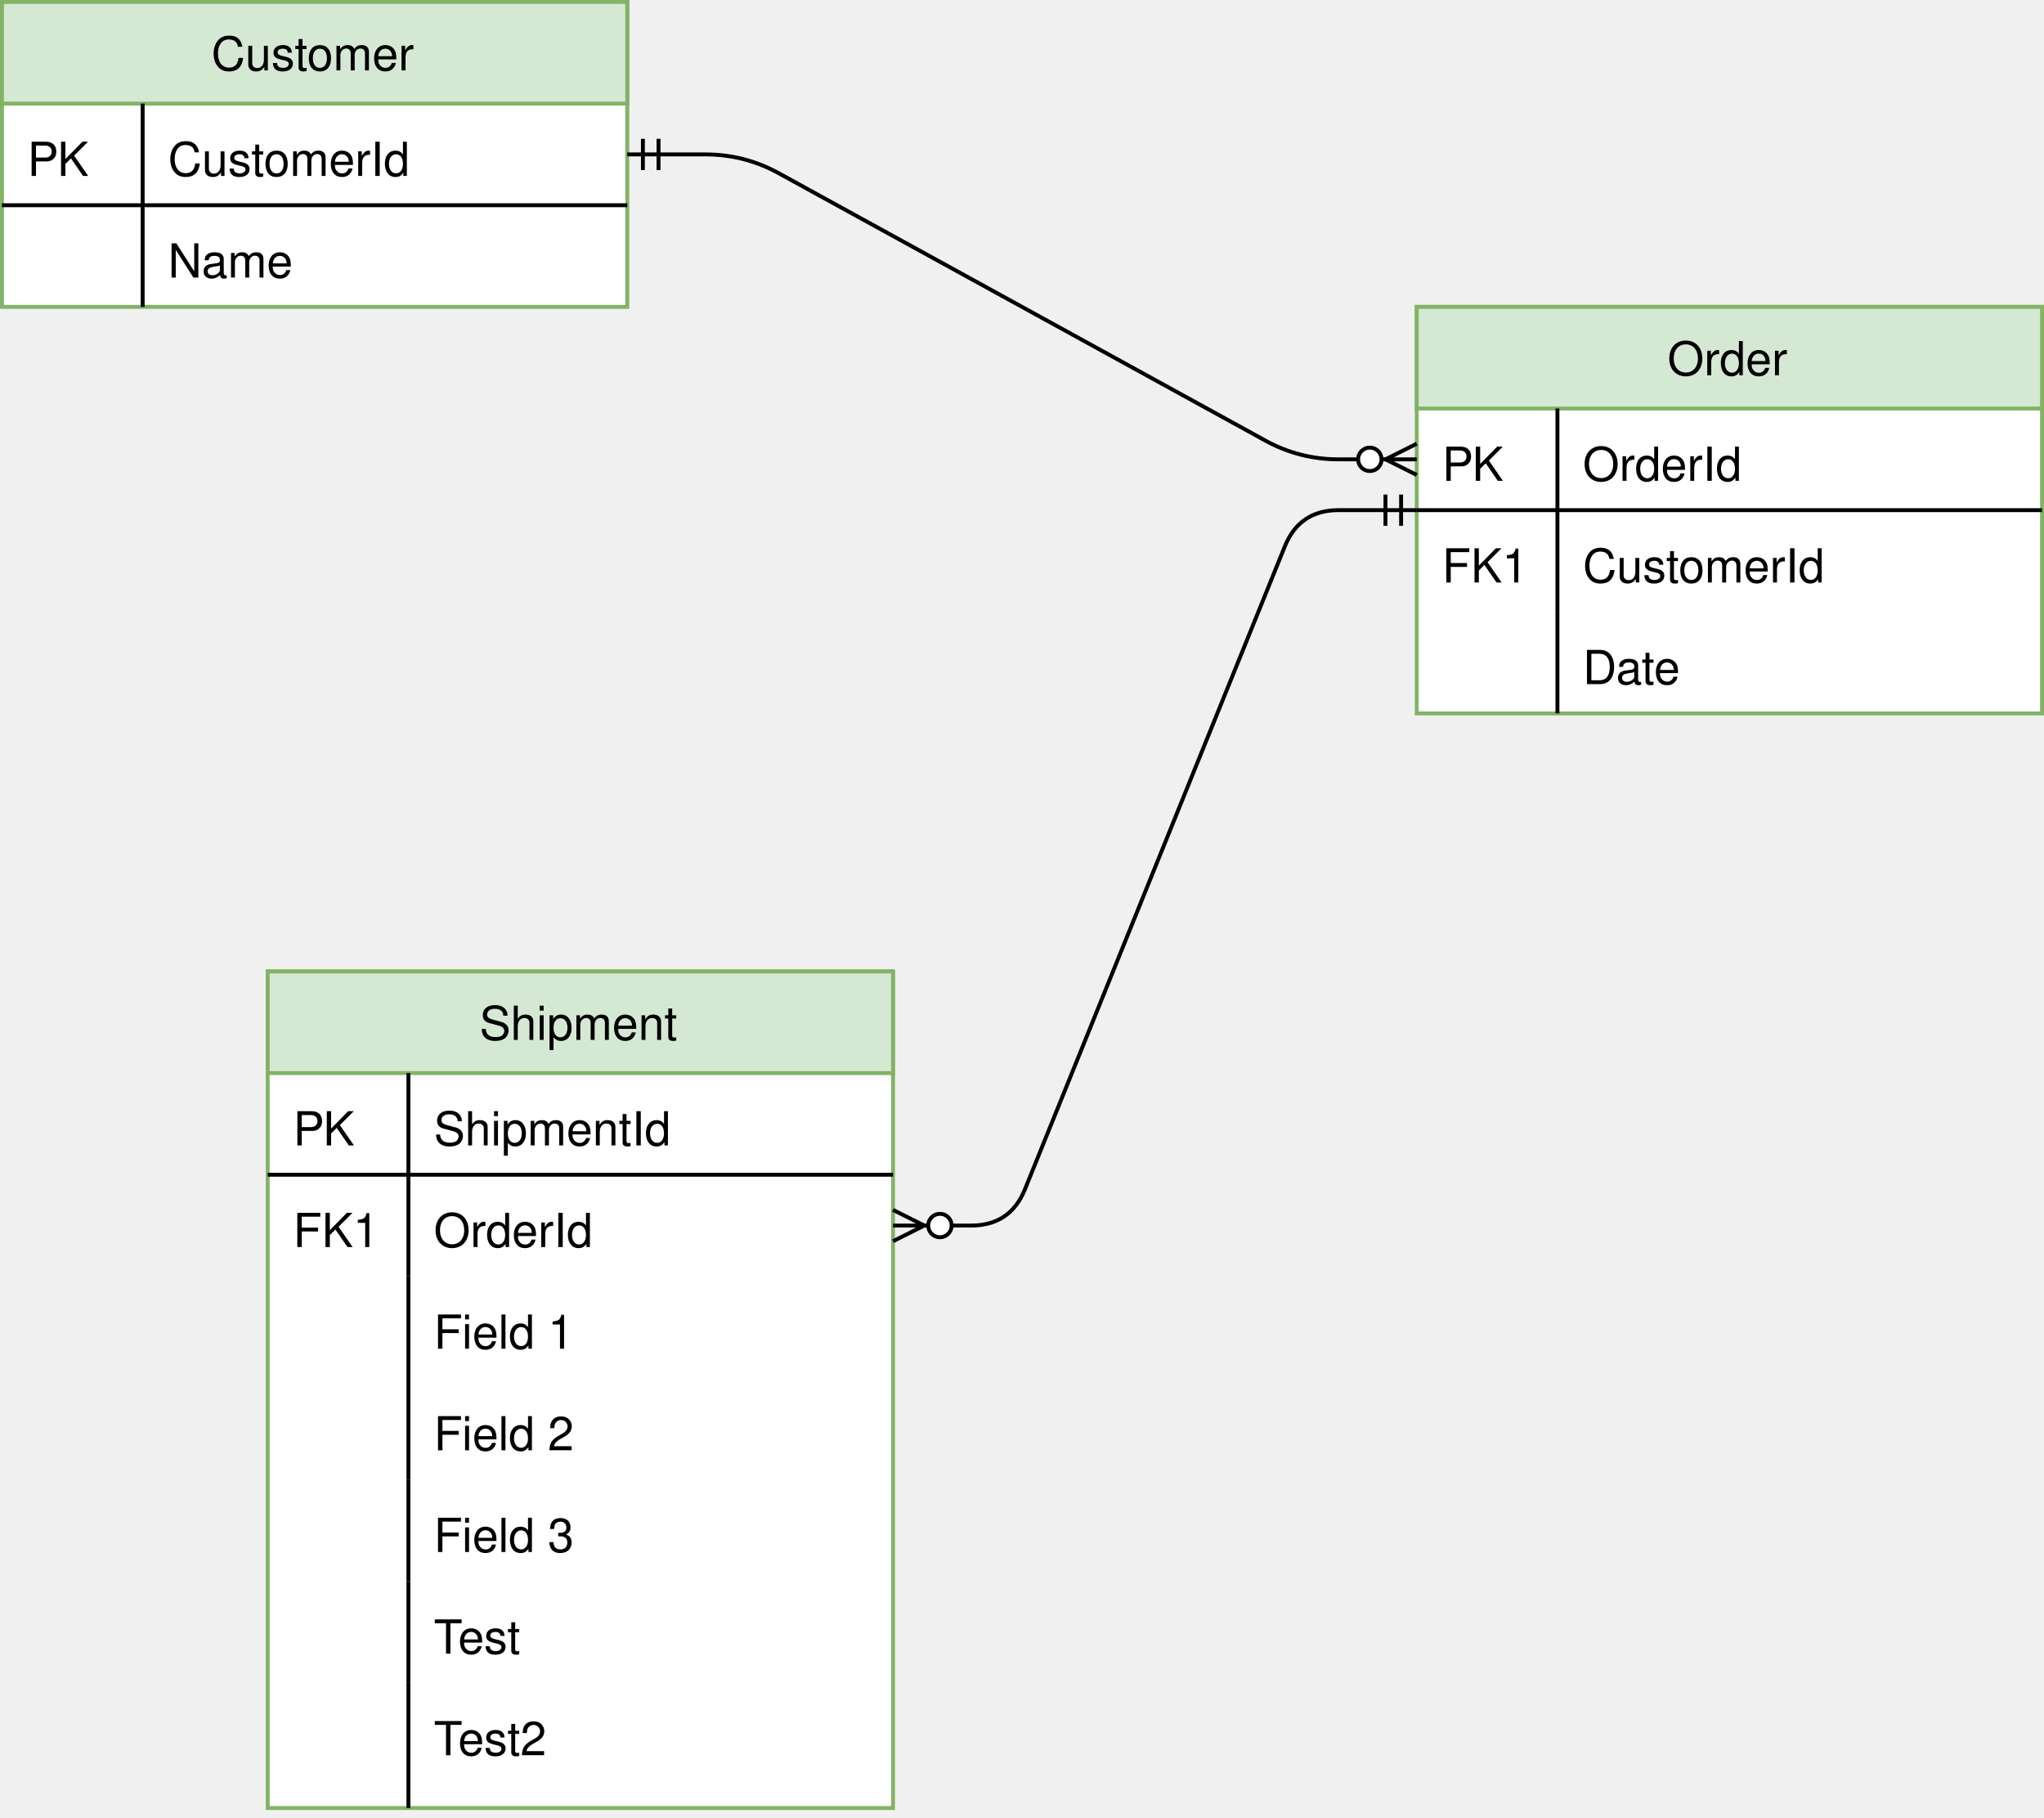
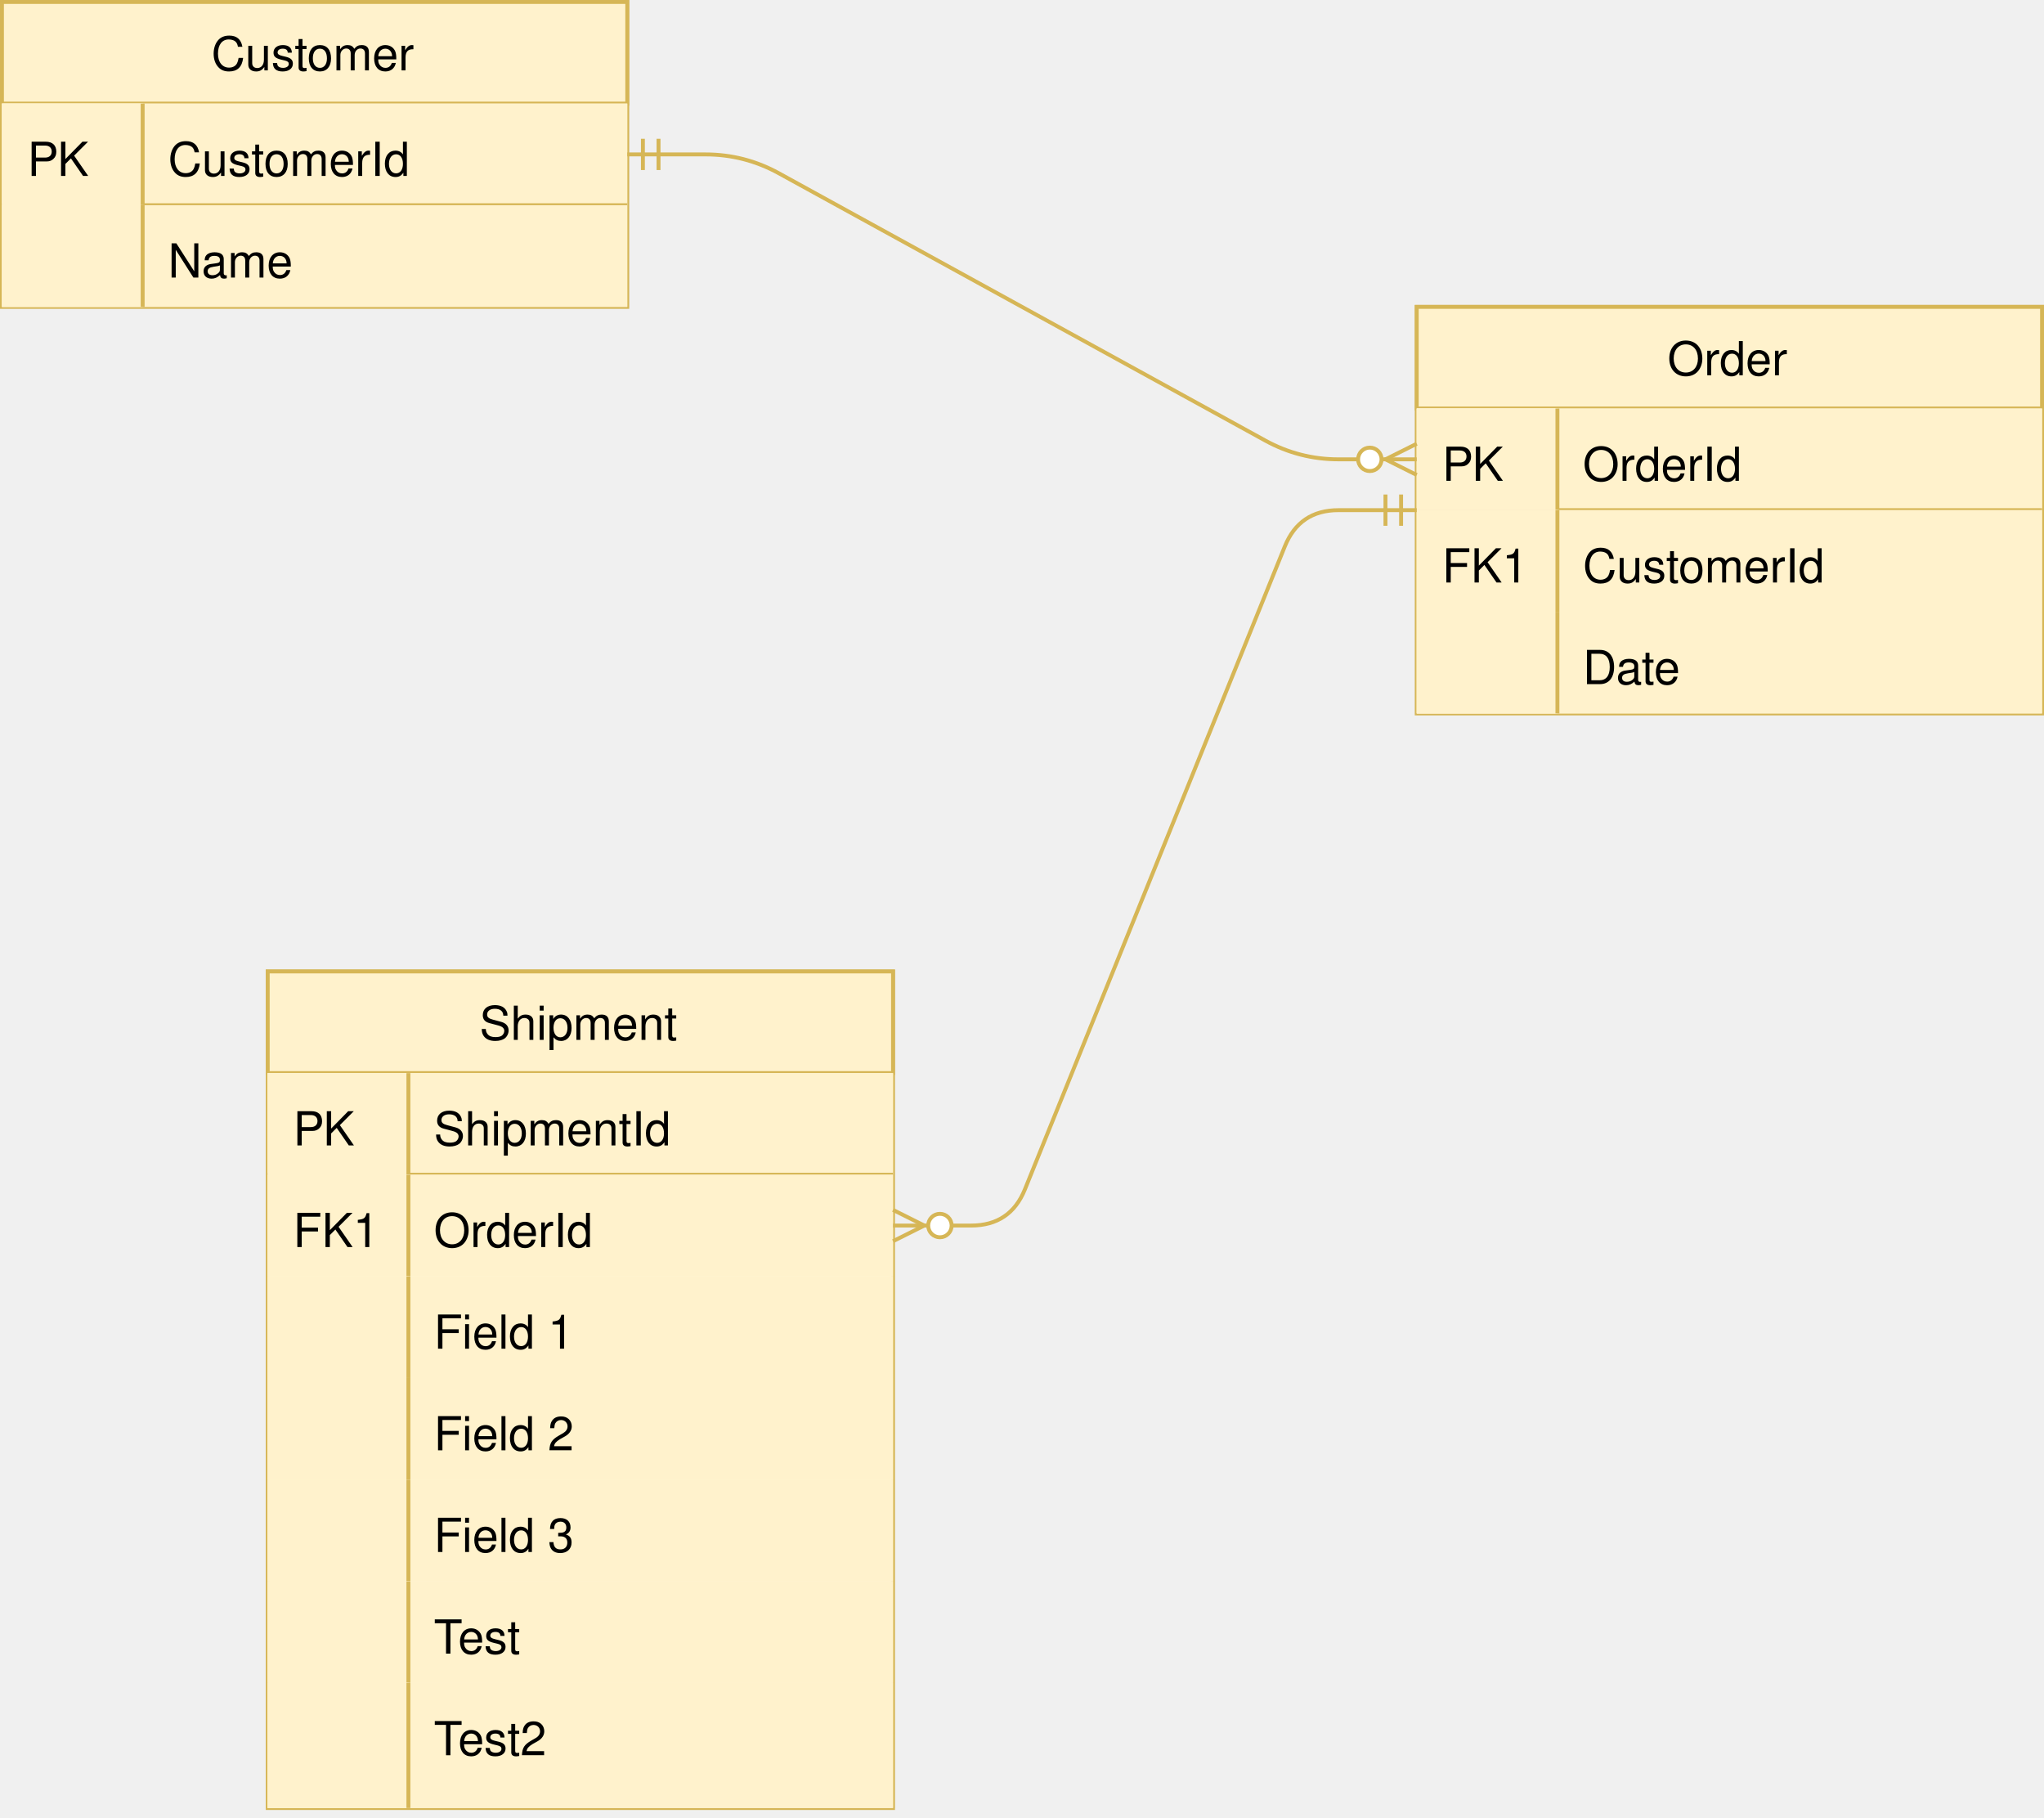
- <svg xmlns="http://www.w3.org/2000/svg" width="523px" height="465px" version="1.1" content="%3Cmxfile%20userAgent%3D%22Mozilla%2F5.0%20(Macintosh%3B%20Intel%20Mac%20OS%20X%2010_12_3)%20AppleWebKit%2F537.36%20(KHTML%2C%20like%20Gecko)%20Chrome%2F56.0.292.87%20Safari%2F537.36%22%20version%3D%22%40DRAWIO-VERSION%40%22%20editor%3D%22www.draw.io%22%20type%3D%22github%22%3E%3Cdiagram%20name%3D%22Page-1%22%3E7Vxtb9sqFP41%2BXivjO04yccla7dp3V3VVtpnYoiDRkxEyNL011%2BwwS%2Bhbu0laRyJqqrMAYPhPOfx4QnNIJitnr9wuF7%2BYAjTge%2Bh50HweeD7Iz%2BUf5Vhbwzj3JBwgnITKA2P5AVro6etW4LwptZQMEYFWdeNMUtTHIuaDXLOdvVmC0bro65hgi3DYwypbf1FkFjm1rEflfavmCRLMzKIJnnNHMa%2FE862qR5v4AeL7CevXkHTl57oZgkR21VMwc0gmHHGRH61ep5hqpbWLFt%2B321DbfHcHKeizQ3BJAb%2ByENxGC3mC7T4R%2FfwB9KtXovZdiPYCnP9wGJvFmmzIysKU1maLlgqHnWNJ8vxklB0B%2Fdsq55iI%2BSqmNJ0yTh5ke0hlVVAGmQ1FxoDcoVlb4TSGaOMZ%2BMEaIjHKKzd%2Bah61GNxvJH33pspg8J0BzfCPA%2BjFK43ZJ49oWqygjwh6ZQJOTfdyMzntj689p%2FsVbkVI9PaeC4rCM5%2BF1ABhaXSzdifB5Gane0is%2BaYC%2FxcMWmXfcFy%2BQXfyya6dqKjSUdXpIu7Eqog0gBbVmA60u2gjo6k6LgY60FGE0wTuUzFYMBgdX9Qfm84Ey1mOEgF5ikUeKoWclPFpbyozLM0ZWhtiVy%2FEbnfkI3dJVyrS%2BkGQSAtpx1MBVtrr1K8MADielrqem5Ao%2FwMKUlSeZ23nSofEskjn7Q566wG6JRlEbNZw5ikyV0%2BROiVpgc9lEI8k%2F0taAazJUEIpxkMBRRwXsTampFUZEs8nMpf6YiZ9%2B9wMJTTnMkyKMvyVzXnYsZSiU9IMgBiGSY7rEJlijhbP8nAwMW0u0C%2BSgKhjfJGqnkf9vs6oLoCr4rzGuK6wCuw4HX%2F%2FWhYzav88wpKWqHrAEqnQtJ7YFFz1J5v4Wy%2FwdnFO1w%2FR%2B09WANBxetB9EFODy2n%2FwdX%2BDxs4jk2qbLJOQhk6F%2BQQIYWlhx9tHZ12ODqftNHZLn8J0cuk%2B5RJh1GB8lt2DLHAF74N8l0cDheT5Pp0evIdZl0LzPpqDXs%2B5BJj10mfcyrcNTg7H6%2FCieW08%2B9O3f5dNd8ujONXDSfNlpxBVK334EjktbunjS4u99EAmyF%2BrNMgxyHXCmHjFqK1%2BcBky0aOwJpr780bbd6ziC2lGs5HaMEmwxcLgAR%2BwdMoSAsvSlrpjhFn9SnjbLRzcML5uyJ%2FYDp3uzEy7oVTNHPnBW6Rph5o7Etj3HDjPTzCxPYb6SNamJvhmU1Dr1XN77ayLMF%2BYNrj%2FnGbvheIbGyE%2FbqO%2BFg4tW7yGes7%2FIrH2EedBQedOQfdpQvi9XRKbbJwBaIH5dkvcJ6KCfy9EHkAVFUhxpou%2F0FJxF5AtBPkQfYkrRBrxN6ein0gCYdvJ9KD7AFcCf1dEmwhg3u7nmC9cHqsduldf7ktDOPXFbqsSVjJ%2FV0IpLrFI2BrRrfEkwljXjHe99RyYWo5KKKj2%2Brxo5H2jv7OjXjoa34GB453vuORy7EI8URjMsc57KlH0ckrb1dROSVEYmtmBgiCRyRXC2RBH%2Bpz50GU7ZI4oikPZFchUQS4SiEk3gSIeRHYBG%2Fchj4Sc3eUci1UsjwA3VWC02OQdozSGMoXheB2BKrIhC3m7leBhm3VFgD%2FwxwsgVWxyCtGeTs4uopXG4rYfZBOsvn13UMRq%2Fcm8dgQN%2FOwRweXyl4oOs5mODw%2F7TNdxIcfQ5GFstvJMibl9%2F6ENz8Dw%3D%3D%3C%2Fdiagram%3E%3C%2Fmxfile%3E" resource="https://test.draw.io/?dev=1&amp;lang=de#Halderg%2Fsandbox%2Fmaster%2Fimages%2Fschema.svg" style="background-color: rgb(255, 255, 255);">
+ <svg xmlns="http://www.w3.org/2000/svg" width="523px" height="465px" version="1.1" content="%3Cmxfile%20userAgent%3D%22Mozilla%2F5.0%20(Macintosh%3B%20Intel%20Mac%20OS%20X%2010_12_3)%20AppleWebKit%2F537.36%20(KHTML%2C%20like%20Gecko)%20Chrome%2F56.0.292.87%20Safari%2F537.36%22%20version%3D%22%40DRAWIO-VERSION%40%22%20editor%3D%22www.draw.io%22%20type%3D%22github%22%3E%3Cdiagram%20name%3D%22Page-1%22%3E7Vxdb%2BI4FP01PO4qTkIojwPTzq6ms1OVSvNsYgPWmBg5Zij99Wsndj5w00IJJSBXqIqvHTu%2BPvdwfWLRC8bL528crhY%2FGMK053vouRd87fn%2BwA%2Flf2XYGsNNbphzgnITKA0T8oK10dPWNUE4rTUUjFFBVnVjzJIEx6Jmg5yzTb3ZjNH6qCs4x5ZhEkNqW38RJBa59caPSvs%2FmMwXZmQQDfOaKYx%2FzzlbJ3q8nh%2FMsr%2B8eglNX3qi6QIitqmYgtteMOaMifxq%2BTzGVLnWuC2%2F766htnhujhOxzw3BMAb%2BwENxGM2mMzT7S%2FfwB9K19sV4nQq2xFw%2FsNgaJ6UbsqQwkaXRjCVioms8WY4XhKJ7uGVr9RSpkF4xpdGCcfIi20Mqq4A0yGouNAakh2VvhNIxo4xn4ygH%2BnFcu3OietRjcZzKex%2FMlEFhuoepMM%2FDKIWrlEyzJ1RNlpDPSTJiQs5NNzLzubOGV%2Bsne1XLipFpbVYuKwjOfhdQAYWl0g2KplFfzc5eIuNzzAV%2Brpj0kn3D0v2Cb2UTXTvU0aSjK9LFTQlVEGmALSowHeh2UEfHvOi4GOtRRhNM5tJNxWDAYHW7U35vOBMtZjhIBeYJFHikHJlWcSkvKvMsTRla90Su34jcf5GN3QVcqUu5DIJAWk47GAm20qtK8cwAiOtpqeupAY1aZ0jJPJHXeduRWkMieeSLNmedNQI6XcGYJPP7fJzQK02PerxQmpjsdEYzrC0IQjjJsCiggNMi4FaMJCLzc38kP3I1xt7f%2FV5fDjeWZVCW5Uc152LMEglSSDIUYhkrG6ziZYQ4Wz3J6MDF3A%2FBfZUJwgPjoJGM3g%2BMbR1yh0KzGgk1TB4CwMAC4MP3o4E3rTJUE472AuEO2NrC2ntwUhP9ACc2hvcuFookQD9h7Yu0hpEKKILokzARWpj4Dy7xaejIc3R01Nfw8fTT989IP30Lao582iKfsAEJ3SafyELET45cIt%2BhRD6MdnLrcM8EBnjhR3L5YHe8jubyg9eR6xL5C03ko70DowuJ%2FI1L5E%2F4XTpowEK3v0uHFiZOrS64dL7ldP5gEjprOm%2Bk8Ari7r4DR0Nt0dCwAQ3dpiFg6%2FNfZRbmGOg6GWiwp7J%2FGqzZirqjn7boBzTtFTvOP7bIbWECozk2OwfpACK2j5hCQVhyW9aMcIK%2BqDe1stHt4wvm7In9gMnWyAhl3RIm6GcmTry3Y2liocN38Clb8xg3%2BEDPWBgOeSPJVa54M86rge29us%2FXRp658E%2F9%2FfQbm%2F8HherKxt%2Brb%2FyDoVfvIp%2BxvsuvvDDe6Sjc6cjf7Sh3i9VRG6oAsNX0yYKsllgP5TStLmhaIIrqUAP77uVBK5pWALqpaQFboDfodbrWhepaoOnFQDeFLWC%2FEXDKVos5Xb8BDR3P6T5ZbXfbyrbfUx%2FMQudVtmx93SlbbdLQZSrswJbY7wimkoS848HhiKibRHRWgcu3JXbHQq2x0GUK7H1b4DIsdDw4HAt1k4WK0zTnObhny1qOhtqioSKeL4yGbLHI0FDgaOhaaSj4oHLZDuRsccjRUGs0dBHSUISjEA7jYYSQH4FZ%2FMqZ8iflF0dAV0pA%2FU9Upy2wOf5pjX8aA%2Fmy6McWphX9uH3Y1fLPzZ66dOCfAG22LO34py3%2BObkk3QYibIHQPm1pQeLaTztpX7952gl07bjT7imlglgOPe4U7P74gfmhj6OPO8li%2BTMfefPyp1SC2%2F8B%3C%2Fdiagram%3E%3C%2Fmxfile%3E" resource="https://test.draw.io/?dev=1&amp;lang=de#Halderg%2Fsandbox%2Fmaster%2Fimages%2Fschema.svg" style="background-color: rgb(255, 255, 255);">
  <defs>
    <clipPath id="mx-clip-41-32-114-24-0">
      <rect x="41" y="32" width="114" height="24" />
    </clipPath>
    <clipPath id="mx-clip-5-32-26-24-0">
      <rect x="5" y="32" width="26" height="24" />
    </clipPath>
    <clipPath id="mx-clip-41-58-114-24-0">
      <rect x="41" y="58" width="114" height="24" />
    </clipPath>
    <clipPath id="mx-clip-403-110-114-24-0">
      <rect x="403" y="110" width="114" height="24" />
    </clipPath>
    <clipPath id="mx-clip-367-110-26-24-0">
      <rect x="367" y="110" width="26" height="24" />
    </clipPath>
    <clipPath id="mx-clip-403-136-114-24-0">
      <rect x="403" y="136" width="114" height="24" />
    </clipPath>
    <clipPath id="mx-clip-367-136-26-24-0">
      <rect x="367" y="136" width="26" height="24" />
    </clipPath>
    <clipPath id="mx-clip-403-162-114-24-0">
      <rect x="403" y="162" width="114" height="24" />
    </clipPath>
    <clipPath id="mx-clip-109-280-114-24-0">
      <rect x="109" y="280" width="114" height="24" />
    </clipPath>
    <clipPath id="mx-clip-73-280-26-24-0">
      <rect x="73" y="280" width="26" height="24" />
    </clipPath>
    <clipPath id="mx-clip-109-306-114-24-0">
      <rect x="109" y="306" width="114" height="24" />
    </clipPath>
    <clipPath id="mx-clip-73-306-26-24-0">
      <rect x="73" y="306" width="26" height="24" />
    </clipPath>
    <clipPath id="mx-clip-109-332-114-24-0">
      <rect x="109" y="332" width="114" height="24" />
    </clipPath>
    <clipPath id="mx-clip-109-358-114-24-0">
      <rect x="109" y="358" width="114" height="24" />
    </clipPath>
    <clipPath id="mx-clip-109-384-114-24-0">
      <rect x="109" y="384" width="114" height="24" />
    </clipPath>
    <clipPath id="mx-clip-109-410-114-24-0">
      <rect x="109" y="410" width="114" height="24" />
    </clipPath>
    <clipPath id="mx-clip-109-436-114-30-0">
      <rect x="109" y="436" width="114" height="30" />
    </clipPath>
  </defs>
  <g transform="translate(0.5,0.5)">
-     <rect x="0" y="0" width="160" height="78" fill="#ffffff" stroke="#82b366" pointer-events="none" />
-     <path d="M 0 26 L 0 0 L 160 0 L 160 26 Z" fill="#d5e8d4" stroke="#82b366" stroke-miterlimit="10" pointer-events="none" />
+     <rect x="0" y="0" width="160" height="78" fill="#ffffff" stroke="#d6b656" pointer-events="none" />
+     <path d="M 0 26 L 0 0 L 160 0 L 160 26 Z" fill="#fff2cc" stroke="#d6b656" stroke-miterlimit="10" pointer-events="none" />
    <g fill="#000000" font-family="Helvetica" text-anchor="middle" font-size="12px">
      <text x="79.5" y="17.5">Customer</text>
    </g>
-     <path d="M 160 52 L 0 52" fill="none" stroke="#000000" stroke-miterlimit="10" pointer-events="none" />
+     <rect x="0" y="26" width="160" height="26" fill="#fff2cc" stroke="none" pointer-events="none" />
+     <rect x="0" y="26" width="160" height="26" fill="#fff2cc" stroke="none" pointer-events="none" />
+     <path d="M 160 52 L 0 52" fill="none" stroke="#d6b656" stroke-miterlimit="10" pointer-events="none" />
    <g fill="#000000" font-family="Helvetica" text-decoration="underline" clip-path="url(#mx-clip-41-32-114-24-0)" font-size="12px">
      <text x="42.5" y="44.5">CustomerId</text>
    </g>
-     <path d="M 36 26 L 36 52" fill="none" stroke="#000000" stroke-miterlimit="10" pointer-events="none" />
+     <rect x="0" y="26" width="36" height="26" fill="#fff2cc" stroke="none" pointer-events="none" />
+     <rect x="0" y="26" width="36" height="26" fill="#fff2cc" stroke="none" pointer-events="none" />
+     <path d="M 36 26 L 36 52" fill="none" stroke="#d6b656" stroke-miterlimit="10" pointer-events="none" />
    <g fill="#000000" font-family="Helvetica" clip-path="url(#mx-clip-5-32-26-24-0)" font-size="12px">
      <text x="6.5" y="44.5">PK</text>
    </g>
+     <rect x="0" y="52" width="160" height="26" fill="#fff2cc" stroke="none" pointer-events="none" />
+     <rect x="0" y="52" width="160" height="26" fill="#fff2cc" stroke="none" pointer-events="none" />
    <g fill="#000000" font-family="Helvetica" clip-path="url(#mx-clip-41-58-114-24-0)" font-size="12px">
      <text x="42.5" y="70.5">Name</text>
    </g>
-     <path d="M 36 52 L 36 78" fill="none" stroke="#000000" stroke-miterlimit="10" pointer-events="none" />
-     <rect x="362" y="78" width="160" height="104" fill="#ffffff" stroke="#82b366" pointer-events="none" />
-     <path d="M 362 104 L 362 78 L 522 78 L 522 104 Z" fill="#d5e8d4" stroke="#82b366" stroke-miterlimit="10" pointer-events="none" />
+     <rect x="0" y="52" width="36" height="26" fill="#fff2cc" stroke="none" pointer-events="none" />
+     <rect x="0" y="52" width="36" height="26" fill="#fff2cc" stroke="none" pointer-events="none" />
+     <path d="M 36 52 L 36 78" fill="none" stroke="#d6b656" stroke-miterlimit="10" pointer-events="none" />
+     <rect x="362" y="78" width="160" height="104" fill="#ffffff" stroke="#d6b656" pointer-events="none" />
+     <path d="M 362 104 L 362 78 L 522 78 L 522 104 Z" fill="#fff2cc" stroke="#d6b656" stroke-miterlimit="10" pointer-events="none" />
    <g fill="#000000" font-family="Helvetica" text-anchor="middle" font-size="12px">
      <text x="441.5" y="95.5">Order</text>
    </g>
-     <path d="M 522 130 L 362 130" fill="none" stroke="#000000" stroke-miterlimit="10" pointer-events="none" />
+     <rect x="362" y="104" width="160" height="26" fill="#fff2cc" stroke="none" pointer-events="none" />
+     <rect x="362" y="104" width="160" height="26" fill="#fff2cc" stroke="none" pointer-events="none" />
+     <path d="M 522 130 L 362 130" fill="none" stroke="#d6b656" stroke-miterlimit="10" pointer-events="none" />
    <g fill="#000000" font-family="Helvetica" text-decoration="underline" clip-path="url(#mx-clip-403-110-114-24-0)" font-size="12px">
      <text x="404.5" y="122.5">OrderId</text>
    </g>
-     <path d="M 398 104 L 398 130" fill="none" stroke="#000000" stroke-miterlimit="10" pointer-events="none" />
+     <rect x="362" y="104" width="36" height="26" fill="#fff2cc" stroke="none" pointer-events="none" />
+     <rect x="362" y="104" width="36" height="26" fill="#fff2cc" stroke="none" pointer-events="none" />
+     <path d="M 398 104 L 398 130" fill="none" stroke="#d6b656" stroke-miterlimit="10" pointer-events="none" />
    <g fill="#000000" font-family="Helvetica" clip-path="url(#mx-clip-367-110-26-24-0)" font-size="12px">
      <text x="368.5" y="122.5">PK</text>
    </g>
+     <rect x="362" y="130" width="160" height="26" fill="#fff2cc" stroke="none" pointer-events="none" />
+     <rect x="362" y="130" width="160" height="26" fill="#fff2cc" stroke="none" pointer-events="none" />
    <g fill="#000000" font-family="Helvetica" clip-path="url(#mx-clip-403-136-114-24-0)" font-size="12px">
      <text x="404.5" y="148.5">CustomerId</text>
    </g>
-     <path d="M 398 130 L 398 156" fill="none" stroke="#000000" stroke-miterlimit="10" pointer-events="none" />
+     <rect x="362" y="130" width="36" height="26" fill="#fff2cc" stroke="none" pointer-events="none" />
+     <rect x="362" y="130" width="36" height="26" fill="#fff2cc" stroke="none" pointer-events="none" />
+     <path d="M 398 130 L 398 156" fill="none" stroke="#d6b656" stroke-miterlimit="10" pointer-events="none" />
    <g fill="#000000" font-family="Helvetica" clip-path="url(#mx-clip-367-136-26-24-0)" font-size="12px">
      <text x="368.5" y="148.5">FK1</text>
    </g>
+     <rect x="362" y="156" width="160" height="26" fill="#fff2cc" stroke="none" pointer-events="none" />
+     <rect x="362" y="156" width="160" height="26" fill="#fff2cc" stroke="none" pointer-events="none" />
    <g fill="#000000" font-family="Helvetica" clip-path="url(#mx-clip-403-162-114-24-0)" font-size="12px">
      <text x="404.5" y="174.5">Date</text>
    </g>
-     <path d="M 398 156 L 398 182" fill="none" stroke="#000000" stroke-miterlimit="10" pointer-events="none" />
-     <path d="M 160 39 L 180 39 Q 190 39 198.76 43.81 L 323.24 112.19 Q 332 117 342 117 L 362 117" fill="none" stroke="#000000" stroke-miterlimit="10" pointer-events="none" />
-     <path d="M 164 35 L 164 43 M 168 35 L 168 43" fill="none" stroke="#000000" stroke-miterlimit="10" pointer-events="none" />
-     <ellipse cx="350" cy="117" rx="3" ry="3" fill="#ffffff" stroke="#000000" pointer-events="none" />
-     <path d="M 362 113 L 354 117 L 362 121" fill="none" stroke="#000000" stroke-miterlimit="10" pointer-events="none" />
-     <rect x="68" y="248" width="160" height="214" fill="#ffffff" stroke="#82b366" pointer-events="none" />
-     <path d="M 68 274 L 68 248 L 228 248 L 228 274 Z" fill="#d5e8d4" stroke="#82b366" stroke-miterlimit="10" pointer-events="none" />
+     <rect x="362" y="156" width="36" height="26" fill="#fff2cc" stroke="none" pointer-events="none" />
+     <rect x="362" y="156" width="36" height="26" fill="#fff2cc" stroke="none" pointer-events="none" />
+     <path d="M 398 156 L 398 182" fill="none" stroke="#d6b656" stroke-miterlimit="10" pointer-events="none" />
+     <path d="M 160 39 L 180 39 Q 190 39 198.76 43.81 L 323.24 112.19 Q 332 117 342 117 L 362 117" fill="none" stroke="#d6b656" stroke-miterlimit="10" pointer-events="none" />
+     <path d="M 164 35 L 164 43 M 168 35 L 168 43" fill="none" stroke="#d6b656" stroke-miterlimit="10" pointer-events="none" />
+     <ellipse cx="350" cy="117" rx="3" ry="3" fill="#ffffff" stroke="#d6b656" pointer-events="none" />
+     <path d="M 362 113 L 354 117 L 362 121" fill="none" stroke="#d6b656" stroke-miterlimit="10" pointer-events="none" />
+     <rect x="68" y="248" width="160" height="214" fill="#ffffff" stroke="#d6b656" pointer-events="none" />
+     <path d="M 68 274 L 68 248 L 228 248 L 228 274 Z" fill="#fff2cc" stroke="#d6b656" stroke-miterlimit="10" pointer-events="none" />
    <g fill="#000000" font-family="Helvetica" text-anchor="middle" font-size="12px">
      <text x="147.5" y="265.5">Shipment</text>
    </g>
-     <path d="M 228 300 L 68 300" fill="none" stroke="#000000" stroke-miterlimit="10" pointer-events="none" />
+     <rect x="68" y="274" width="160" height="26" fill="#fff2cc" stroke="none" pointer-events="none" />
+     <rect x="68" y="274" width="160" height="26" fill="#fff2cc" stroke="none" pointer-events="none" />
+     <path d="M 228 300 L 68 300" fill="none" stroke="#d6b656" stroke-miterlimit="10" pointer-events="none" />
    <g fill="#000000" font-family="Helvetica" text-decoration="underline" clip-path="url(#mx-clip-109-280-114-24-0)" font-size="12px">
      <text x="110.5" y="292.5">ShipmentId</text>
    </g>
-     <path d="M 104 274 L 104 300" fill="none" stroke="#000000" stroke-miterlimit="10" pointer-events="none" />
+     <rect x="68" y="274" width="36" height="26" fill="#fff2cc" stroke="none" pointer-events="none" />
+     <rect x="68" y="274" width="36" height="26" fill="#fff2cc" stroke="none" pointer-events="none" />
+     <path d="M 104 274 L 104 300" fill="none" stroke="#d6b656" stroke-miterlimit="10" pointer-events="none" />
    <g fill="#000000" font-family="Helvetica" clip-path="url(#mx-clip-73-280-26-24-0)" font-size="12px">
      <text x="74.5" y="292.5">PK</text>
    </g>
+     <rect x="68" y="300" width="160" height="26" fill="#fff2cc" stroke="none" pointer-events="none" />
+     <rect x="68" y="300" width="160" height="26" fill="#fff2cc" stroke="none" pointer-events="none" />
    <g fill="#000000" font-family="Helvetica" clip-path="url(#mx-clip-109-306-114-24-0)" font-size="12px">
      <text x="110.5" y="318.5">OrderId</text>
    </g>
-     <path d="M 104 300 L 104 326" fill="none" stroke="#000000" stroke-miterlimit="10" pointer-events="none" />
+     <rect x="68" y="300" width="36" height="26" fill="#fff2cc" stroke="none" pointer-events="none" />
+     <rect x="68" y="300" width="36" height="26" fill="#fff2cc" stroke="none" pointer-events="none" />
+     <path d="M 104 300 L 104 326" fill="none" stroke="#d6b656" stroke-miterlimit="10" pointer-events="none" />
    <g fill="#000000" font-family="Helvetica" clip-path="url(#mx-clip-73-306-26-24-0)" font-size="12px">
      <text x="74.5" y="318.5">FK1</text>
    </g>
+     <rect x="68" y="326" width="160" height="26" fill="#fff2cc" stroke="none" pointer-events="none" />
+     <rect x="68" y="326" width="160" height="26" fill="#fff2cc" stroke="none" pointer-events="none" />
    <g fill="#000000" font-family="Helvetica" clip-path="url(#mx-clip-109-332-114-24-0)" font-size="12px">
      <text x="110.5" y="344.5">Field 1</text>
    </g>
-     <path d="M 104 326 L 104 352" fill="none" stroke="#000000" stroke-miterlimit="10" pointer-events="none" />
+     <rect x="68" y="326" width="36" height="26" fill="#fff2cc" stroke="none" pointer-events="none" />
+     <rect x="68" y="326" width="36" height="26" fill="#fff2cc" stroke="none" pointer-events="none" />
+     <path d="M 104 326 L 104 352" fill="none" stroke="#d6b656" stroke-miterlimit="10" pointer-events="none" />
+     <rect x="68" y="352" width="160" height="26" fill="#fff2cc" stroke="none" pointer-events="none" />
+     <rect x="68" y="352" width="160" height="26" fill="#fff2cc" stroke="none" pointer-events="none" />
    <g fill="#000000" font-family="Helvetica" clip-path="url(#mx-clip-109-358-114-24-0)" font-size="12px">
      <text x="110.5" y="370.5">Field 2</text>
    </g>
-     <path d="M 104 352 L 104 378" fill="none" stroke="#000000" stroke-miterlimit="10" pointer-events="none" />
+     <rect x="68" y="352" width="36" height="26" fill="#fff2cc" stroke="none" pointer-events="none" />
+     <rect x="68" y="352" width="36" height="26" fill="#fff2cc" stroke="none" pointer-events="none" />
+     <path d="M 104 352 L 104 378" fill="none" stroke="#d6b656" stroke-miterlimit="10" pointer-events="none" />
+     <rect x="68" y="378" width="160" height="26" fill="#fff2cc" stroke="none" pointer-events="none" />
+     <rect x="68" y="378" width="160" height="26" fill="#fff2cc" stroke="none" pointer-events="none" />
    <g fill="#000000" font-family="Helvetica" clip-path="url(#mx-clip-109-384-114-24-0)" font-size="12px">
      <text x="110.5" y="396.5">Field 3</text>
    </g>
-     <path d="M 104 378 L 104 404" fill="none" stroke="#000000" stroke-miterlimit="10" pointer-events="none" />
+     <rect x="68" y="378" width="36" height="26" fill="#fff2cc" stroke="none" pointer-events="none" />
+     <rect x="68" y="378" width="36" height="26" fill="#fff2cc" stroke="none" pointer-events="none" />
+     <path d="M 104 378 L 104 404" fill="none" stroke="#d6b656" stroke-miterlimit="10" pointer-events="none" />
+     <rect x="68" y="404" width="160" height="26" fill="#fff2cc" stroke="none" pointer-events="none" />
+     <rect x="68" y="404" width="160" height="26" fill="#fff2cc" stroke="none" pointer-events="none" />
    <g fill="#000000" font-family="Helvetica" clip-path="url(#mx-clip-109-410-114-24-0)" font-size="12px">
      <text x="110.5" y="422.5">Test</text>
    </g>
-     <path d="M 104 404 L 104 430" fill="none" stroke="#000000" stroke-miterlimit="10" pointer-events="none" />
+     <rect x="68" y="404" width="36" height="26" fill="#fff2cc" stroke="none" pointer-events="none" />
+     <rect x="68" y="404" width="36" height="26" fill="#fff2cc" stroke="none" pointer-events="none" />
+     <path d="M 104 404 L 104 430" fill="none" stroke="#d6b656" stroke-miterlimit="10" pointer-events="none" />
+     <rect x="68" y="430" width="160" height="32" fill="#fff2cc" stroke="none" pointer-events="none" />
+     <rect x="68" y="430" width="160" height="32" fill="#fff2cc" stroke="none" pointer-events="none" />
    <g fill="#000000" font-family="Helvetica" clip-path="url(#mx-clip-109-436-114-30-0)" font-size="12px">
      <text x="110.5" y="448.5">Test2</text>
    </g>
-     <path d="M 104 430 L 104 462" fill="none" stroke="#000000" stroke-miterlimit="10" pointer-events="none" />
-     <path d="M 362 130 L 342 130 Q 332 130 328.25 139.27 L 261.75 303.73 Q 258 313 248 313 L 228 313" fill="none" stroke="#000000" stroke-miterlimit="10" pointer-events="none" />
-     <path d="M 358 134 L 358 126 M 354 134 L 354 126" fill="none" stroke="#000000" stroke-miterlimit="10" pointer-events="none" />
-     <ellipse cx="240" cy="313" rx="3" ry="3" fill="#ffffff" stroke="#000000" pointer-events="none" />
-     <path d="M 228 317 L 236 313 L 228 309" fill="none" stroke="#000000" stroke-miterlimit="10" pointer-events="none" />
+     <rect x="68" y="430" width="36" height="32" fill="#fff2cc" stroke="none" pointer-events="none" />
+     <rect x="68" y="430" width="36" height="32" fill="#fff2cc" stroke="none" pointer-events="none" />
+     <path d="M 104 430 L 104 462" fill="none" stroke="#d6b656" stroke-miterlimit="10" pointer-events="none" />
+     <path d="M 362 130 L 342 130 Q 332 130 328.25 139.27 L 261.75 303.73 Q 258 313 248 313 L 228 313" fill="none" stroke="#d6b656" stroke-miterlimit="10" pointer-events="none" />
+     <path d="M 358 134 L 358 126 M 354 134 L 354 126" fill="none" stroke="#d6b656" stroke-miterlimit="10" pointer-events="none" />
+     <ellipse cx="240" cy="313" rx="3" ry="3" fill="#ffffff" stroke="#d6b656" pointer-events="none" />
+     <path d="M 228 317 L 236 313 L 228 309" fill="none" stroke="#d6b656" stroke-miterlimit="10" pointer-events="none" />
  </g>
</svg>
